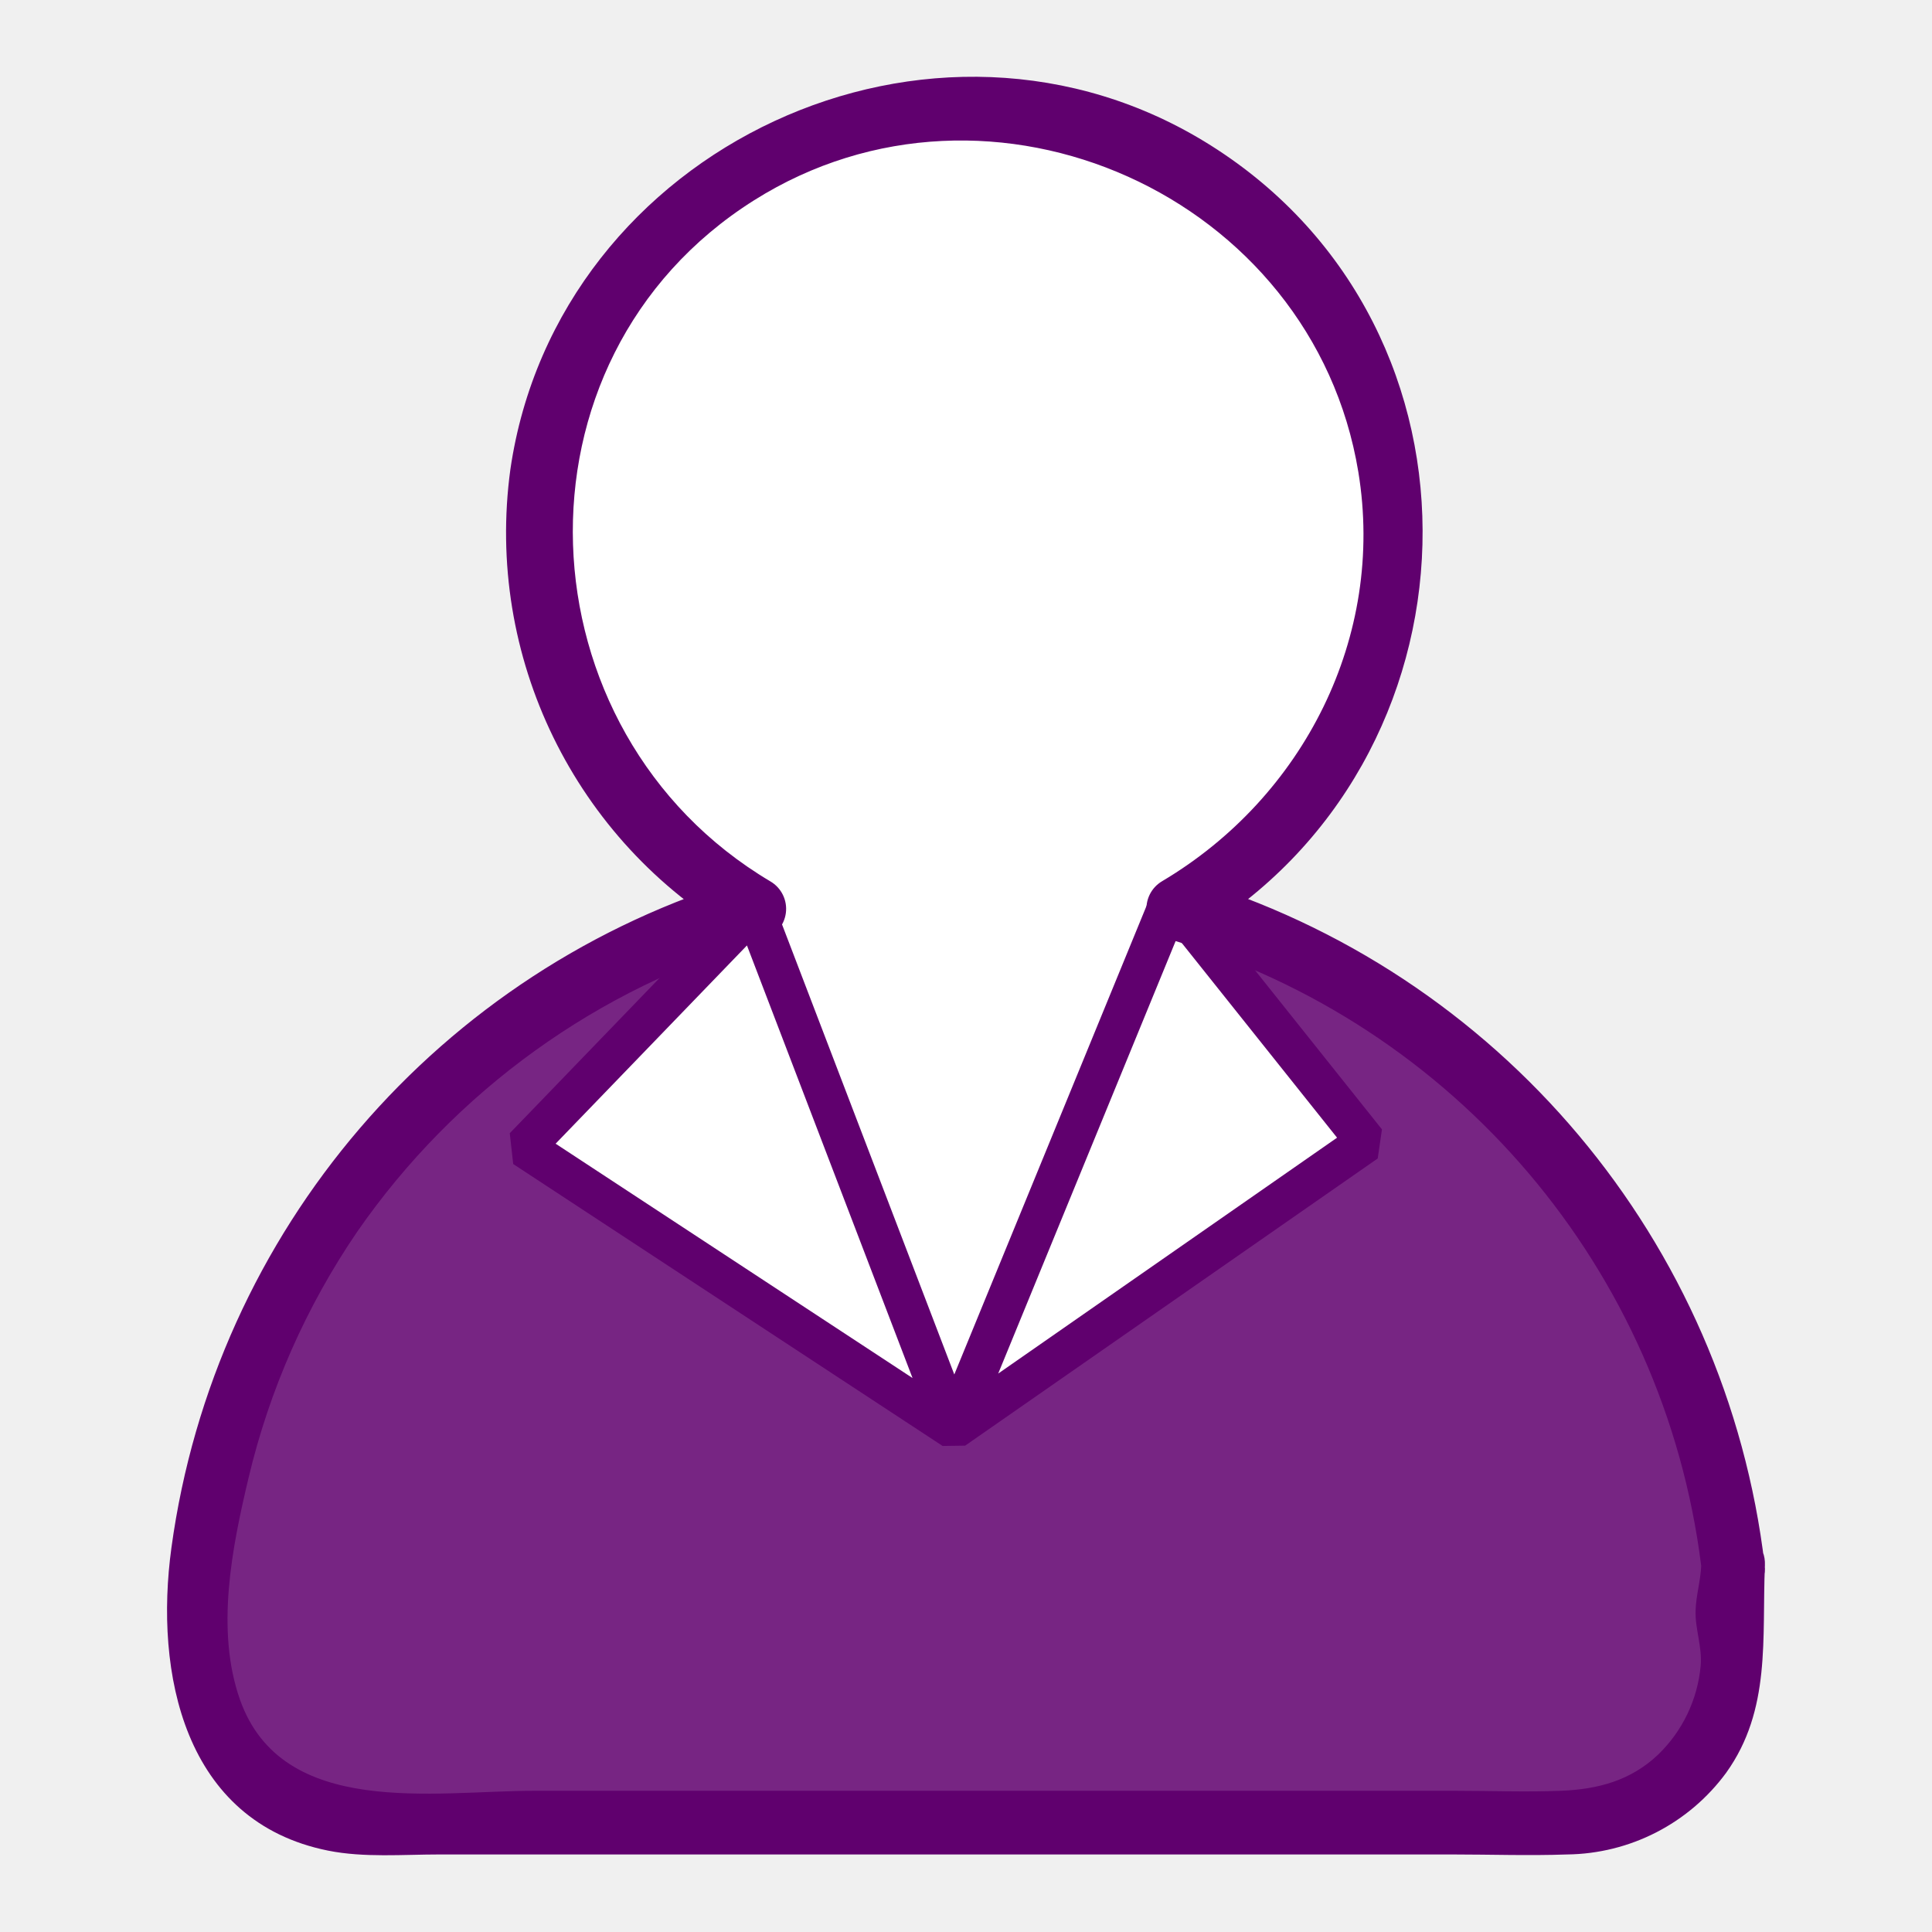
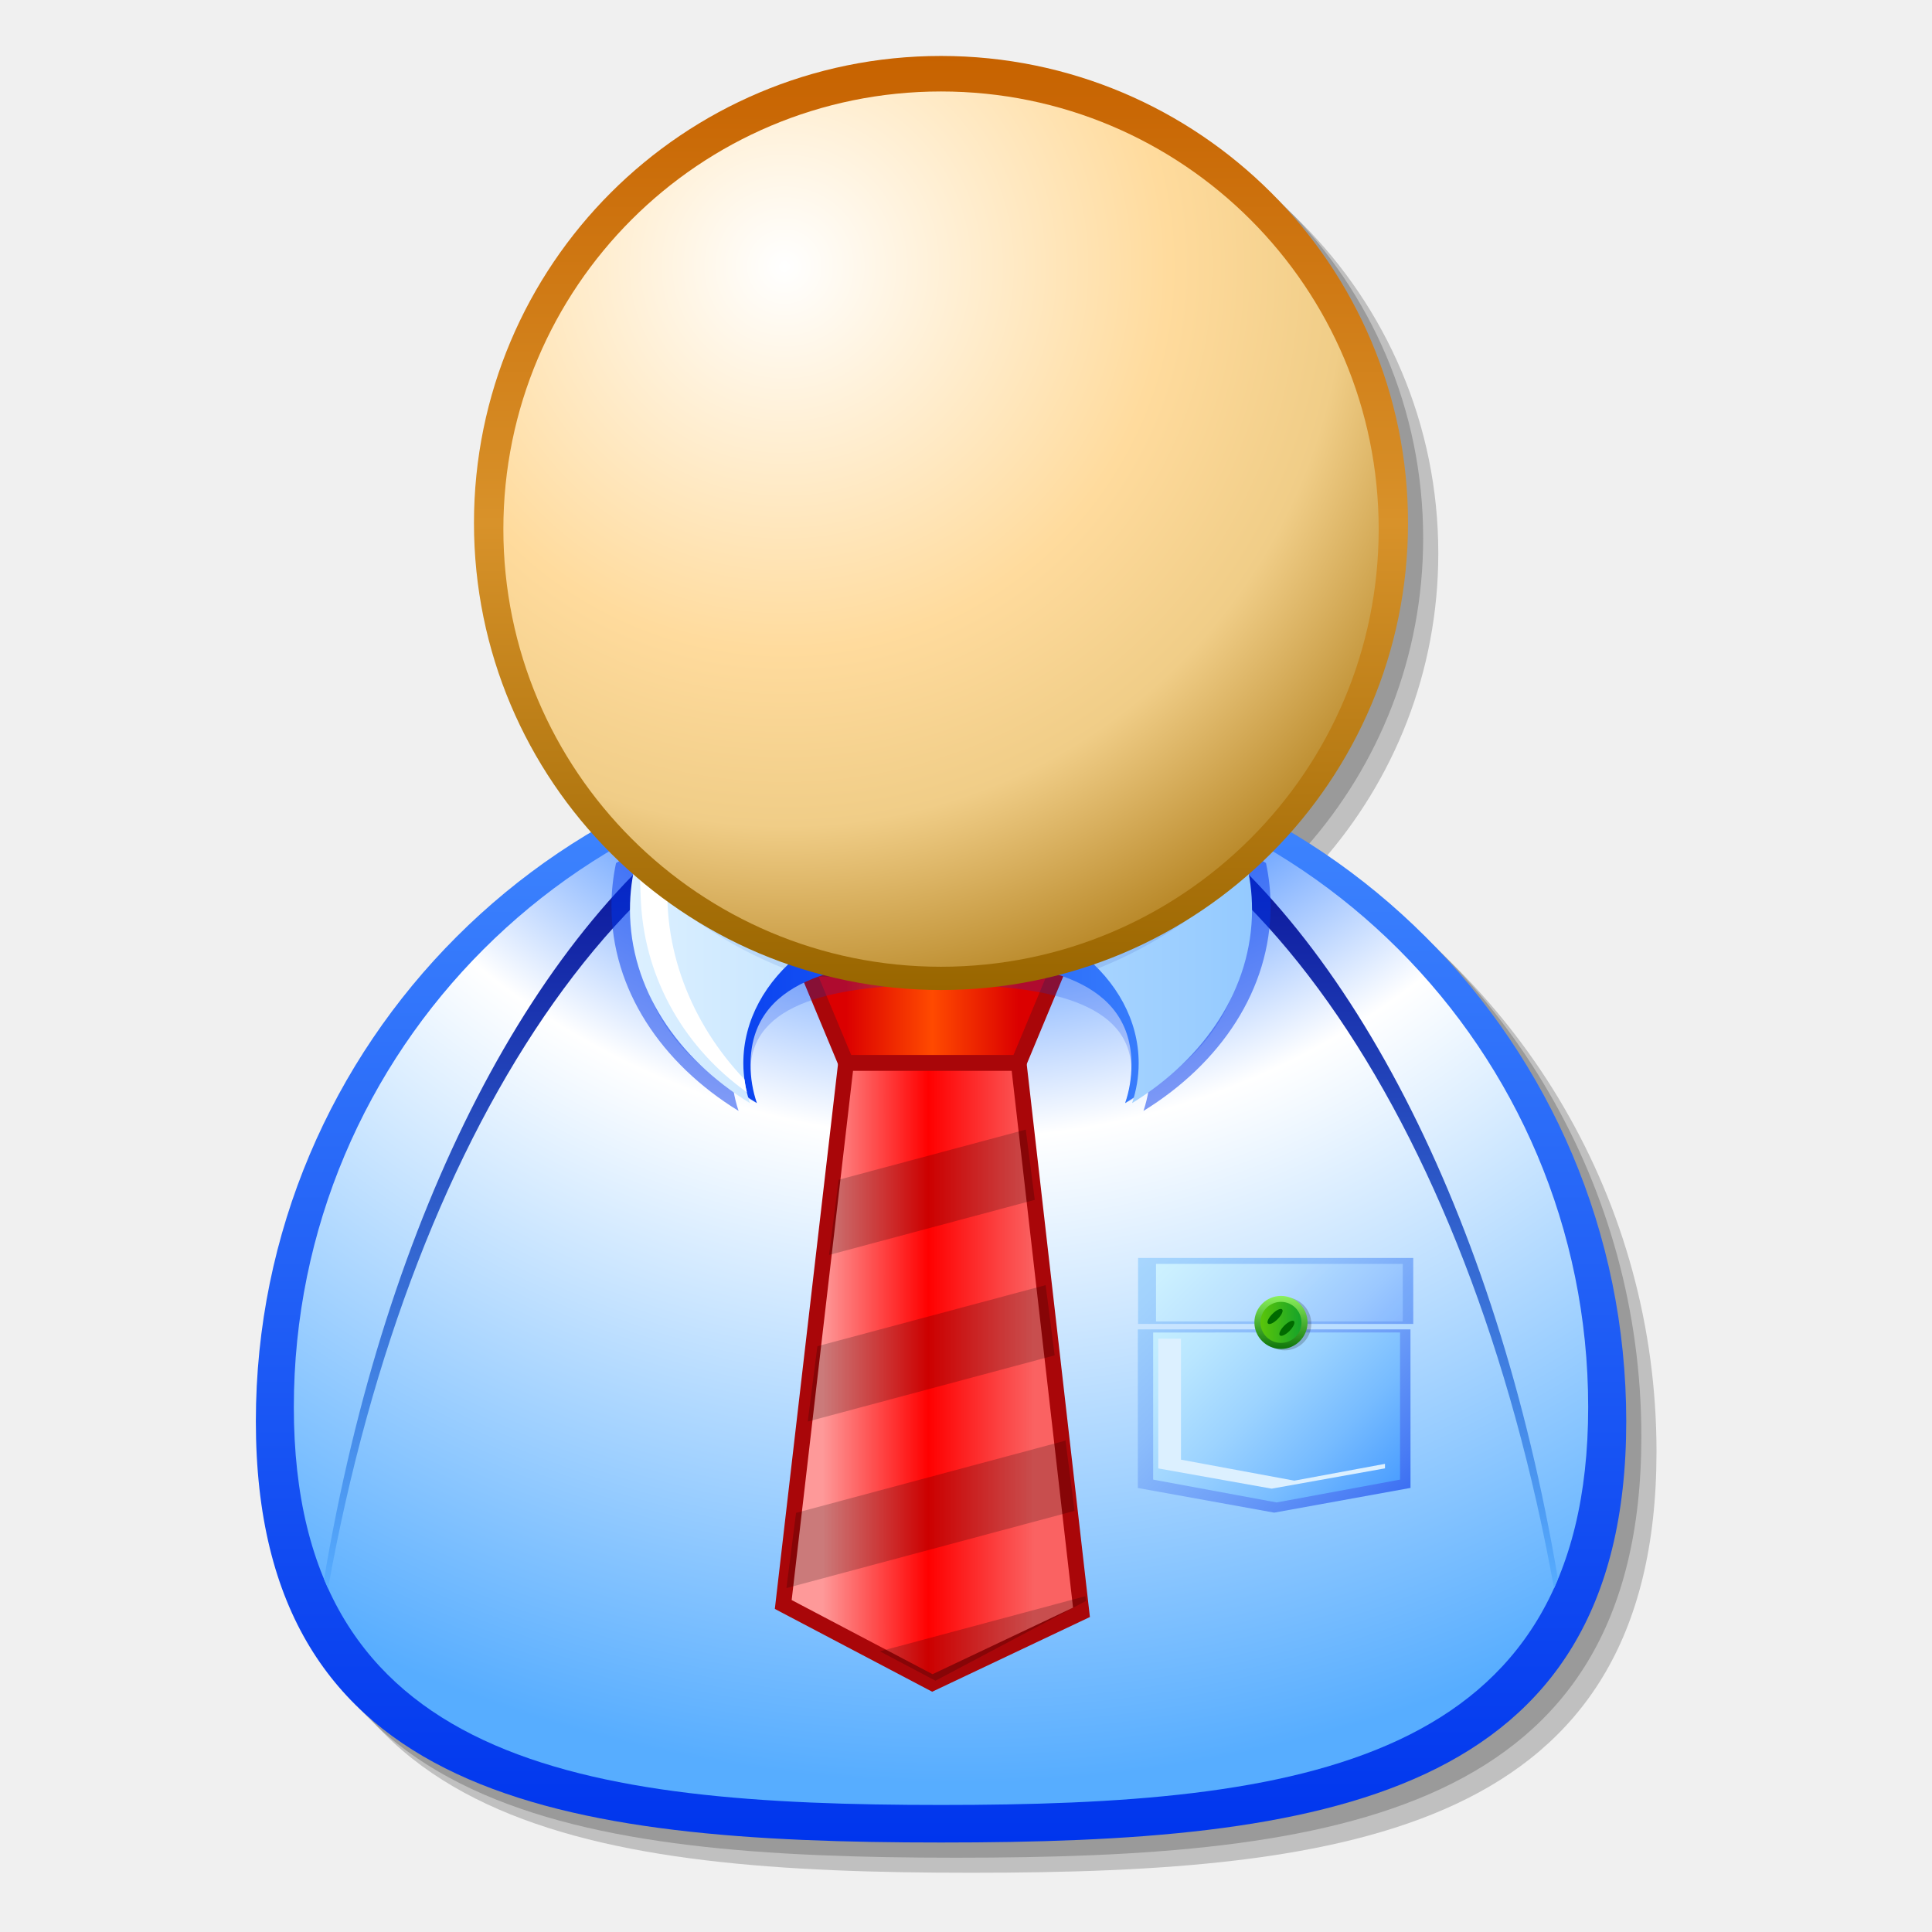
- <svg xmlns="http://www.w3.org/2000/svg" width="128" height="128" viewBox="0 0 33.867 33.867" version="1.1" id="svg1962">
-   <defs id="defs1956" />
+ <svg xmlns="http://www.w3.org/2000/svg" xmlns:xlink="http://www.w3.org/1999/xlink" width="128" height="128" viewBox="0 0 33.867 33.867" version="1.1" id="svg1962">
+   <defs id="defs1956">
+     <linearGradient x1="86.347" y1="112.711" x2="86.347" y2="183.203" id="linearGradient6336" xlink:href="#XMLID_35_" gradientUnits="userSpaceOnUse" gradientTransform="translate(118.8567,-63.72197)" />
+     <linearGradient x1="86.347" y1="112.711" x2="86.347" y2="183.203" id="XMLID_35_" gradientUnits="userSpaceOnUse" gradientTransform="translate(-4.882813e-4,9.765625e-4)">
+       <stop id="stop86" style="stop-color:#428aff;stop-opacity:1" offset="0" />
+       <stop id="stop88" style="stop-color:#0035ed;stop-opacity:1" offset="1" />
+     </linearGradient>
+     <radialGradient cx="87.392" cy="90.319" r="89.119" fx="87.392" fy="90.319" id="radialGradient6338" xlink:href="#XMLID_36_" gradientUnits="userSpaceOnUse" gradientTransform="translate(118.8567,-63.72197)" />
+     <radialGradient cx="87.392" cy="90.319" r="89.119" fx="87.392" fy="90.319" id="XMLID_36_" gradientUnits="userSpaceOnUse" gradientTransform="translate(-4.882813e-4,9.765625e-4)">
+       <stop id="stop93" style="stop-color:#428aff;stop-opacity:1" offset="0.348" />
+       <stop id="stop95" style="stop-color:#ffffff;stop-opacity:1" offset="0.539" />
+       <stop id="stop97" style="stop-color:#57adff;stop-opacity:1" offset="1" />
+     </radialGradient>
+     <linearGradient x1="40.5" y1="63" x2="51.5" y2="63" id="linearGradient6340" xlink:href="#linearGradient3279" gradientUnits="userSpaceOnUse" gradientTransform="translate(158.6499,3.815115)" />
+     <linearGradient id="linearGradient3279">
+       <stop id="stop3281" style="stop-color:#db0000;stop-opacity:1" offset="0" />
+       <stop id="stop3287" style="stop-color:#ff4a00;stop-opacity:1" offset="0.5" />
+       <stop id="stop3283" style="stop-color:#db0000;stop-opacity:1" offset="1" />
+     </linearGradient>
+     <linearGradient x1="86.344" y1="167.014" x2="86.344" y2="114.252" id="linearGradient6342" xlink:href="#XMLID_37_" gradientUnits="userSpaceOnUse" gradientTransform="translate(118.8567,-63.72197)" />
+     <linearGradient x1="86.344" y1="167.014" x2="86.344" y2="114.252" id="XMLID_37_" gradientUnits="userSpaceOnUse" gradientTransform="translate(-4.882813e-4,9.765625e-4)">
+       <stop id="stop102" style="stop-color:#57adff;stop-opacity:1" offset="0" />
+       <stop id="stop104" style="stop-color:#00008d;stop-opacity:1" offset="1" />
+     </linearGradient>
+     <linearGradient x1="39" y1="85" x2="52.5" y2="85" id="linearGradient6344" xlink:href="#linearGradient3313" gradientUnits="userSpaceOnUse" gradientTransform="translate(158.6499,3.815115)" spreadMethod="pad" />
+     <linearGradient id="linearGradient3313">
+       <stop id="stop3315" style="stop-color:#fe9999;stop-opacity:1" offset="0" />
+       <stop id="stop3321" style="stop-color:#ff0000;stop-opacity:1" offset="0.5" />
+       <stop id="stop3317" style="stop-color:#fa6262;stop-opacity:1" offset="1" />
+     </linearGradient>
+     <linearGradient x1="105.445" y1="122.622" x2="67.245" y2="122.622" id="linearGradient6346" xlink:href="#XMLID_38_" gradientUnits="userSpaceOnUse" gradientTransform="translate(118.8567,-63.72197)" />
+     <linearGradient x1="105.445" y1="122.622" x2="67.245" y2="122.622" id="XMLID_38_" gradientUnits="userSpaceOnUse" gradientTransform="translate(-4.882813e-4,9.765625e-4)">
+       <stop id="stop115" style="stop-color:#428aff;stop-opacity:1" offset="0" />
+       <stop id="stop117" style="stop-color:#0035ed;stop-opacity:1" offset="1" />
+     </linearGradient>
+     <linearGradient x1="66.527" y1="122.115" x2="106.162" y2="122.115" id="linearGradient6348" xlink:href="#XMLID_39_" gradientUnits="userSpaceOnUse" gradientTransform="translate(118.8567,-63.72197)" />
+     <linearGradient x1="66.527" y1="122.115" x2="106.162" y2="122.115" id="XMLID_39_" gradientUnits="userSpaceOnUse" gradientTransform="translate(-4.882813e-4,9.765625e-4)">
+       <stop id="stop126" style="stop-color:#dcf0ff;stop-opacity:1" offset="0" />
+       <stop id="stop128" style="stop-color:#94caff;stop-opacity:1" offset="1" />
+     </linearGradient>
+     <linearGradient x1="66.808" y1="117.826" x2="105.88" y2="117.826" id="linearGradient6350" xlink:href="#XMLID_40_" gradientUnits="userSpaceOnUse" gradientTransform="translate(118.8567,-63.72197)" />
+     <linearGradient x1="66.808" y1="117.826" x2="105.88" y2="117.826" id="XMLID_40_" gradientUnits="userSpaceOnUse" gradientTransform="translate(-4.882813e-4,9.765625e-4)">
+       <stop id="stop135" style="stop-color:#0053bd;stop-opacity:1" offset="0" />
+       <stop id="stop137" style="stop-color:#00008d;stop-opacity:1" offset="1" />
+     </linearGradient>
+     <linearGradient x1="86.343" y1="69.373" x2="86.343" y2="128.885" id="linearGradient6352" xlink:href="#XMLID_41_" gradientUnits="userSpaceOnUse" gradientTransform="translate(-4.882813e-4,9.765625e-4)" />
+     <linearGradient x1="86.343" y1="69.373" x2="86.343" y2="128.885" id="XMLID_41_" gradientUnits="userSpaceOnUse" gradientTransform="translate(-4.882813e-4,9.765625e-4)">
+       <stop id="stop142" style="stop-color:#c76200;stop-opacity:1" offset="0" />
+       <stop id="stop144" style="stop-color:#d8922a;stop-opacity:1" offset="0.5" />
+       <stop id="stop146" style="stop-color:#996600;stop-opacity:1" offset="1" />
+     </linearGradient>
+     <radialGradient cx="76.373" cy="82.791" r="47.319" fx="76.373" fy="82.791" id="radialGradient6354" xlink:href="#XMLID_42_" gradientUnits="userSpaceOnUse" gradientTransform="translate(118.8567,-63.72197)" />
+     <radialGradient cx="76.373" cy="82.791" r="47.319" fx="76.373" fy="82.791" id="XMLID_42_" gradientUnits="userSpaceOnUse" gradientTransform="translate(-4.882813e-4,9.765625e-4)">
+       <stop id="stop151" style="stop-color:#ffffff;stop-opacity:1" offset="0" />
+       <stop id="stop153" style="stop-color:#ffdb9d;stop-opacity:1" offset="0.517" />
+       <stop id="stop155" style="stop-color:#f0cd87;stop-opacity:1" offset="0.753" />
+       <stop id="stop157" style="stop-color:#ba8a2b;stop-opacity:1" offset="1" />
+     </radialGradient>
+     <linearGradient x1="117.469" y1="192.094" x2="90.433" y2="165.058" id="linearGradient6356" xlink:href="#XMLID_43_" gradientUnits="userSpaceOnUse" gradientTransform="matrix(1.0703,1e-4,1e-4,1.0985,117.3252,-109.7042)" />
+     <linearGradient x1="117.469" y1="192.094" x2="90.433" y2="165.058" id="XMLID_43_" gradientUnits="userSpaceOnUse" gradientTransform="matrix(1.0703,1e-4,1e-4,1.0985,-1.5319,-45.9813)">
+       <stop id="stop170" style="stop-color:#0035ed;stop-opacity:1" offset="0" />
+       <stop id="stop172" style="stop-color:#1c50f0;stop-opacity:1" offset="0.085" />
+       <stop id="stop174" style="stop-color:#497cf4;stop-opacity:1" offset="0.24" />
+       <stop id="stop176" style="stop-color:#6fa0f8;stop-opacity:1" offset="0.396" />
+       <stop id="stop178" style="stop-color:#8cbdfb;stop-opacity:1" offset="0.551" />
+       <stop id="stop180" style="stop-color:#a0d1fd;stop-opacity:1" offset="0.704" />
+       <stop id="stop182" style="stop-color:#adddff;stop-opacity:1" offset="0.855" />
+       <stop id="stop184" style="stop-color:#b1e1ff;stop-opacity:1" offset="1" />
+     </linearGradient>
+     <linearGradient x1="119.95" y1="167.941" x2="91.555" y2="139.546" id="linearGradient6358" xlink:href="#XMLID_44_" gradientUnits="userSpaceOnUse" gradientTransform="translate(-4.882813e-4,9.765625e-4)" />
+     <linearGradient x1="119.95" y1="167.941" x2="91.555" y2="139.546" id="XMLID_44_" gradientUnits="userSpaceOnUse" gradientTransform="translate(-4.882813e-4,9.765625e-4)">
+       <stop id="stop189" style="stop-color:#0035ed;stop-opacity:1" offset="0" />
+       <stop id="stop191" style="stop-color:#1c50f0;stop-opacity:1" offset="0.085" />
+       <stop id="stop193" style="stop-color:#497cf4;stop-opacity:1" offset="0.24" />
+       <stop id="stop195" style="stop-color:#6fa0f8;stop-opacity:1" offset="0.396" />
+       <stop id="stop197" style="stop-color:#8cbdfb;stop-opacity:1" offset="0.551" />
+       <stop id="stop199" style="stop-color:#a0d1fd;stop-opacity:1" offset="0.704" />
+       <stop id="stop201" style="stop-color:#adddff;stop-opacity:1" offset="0.855" />
+       <stop id="stop203" style="stop-color:#b1e1ff;stop-opacity:1" offset="1" />
+     </linearGradient>
+     <linearGradient x1="122.741" y1="163.006" x2="96.799" y2="137.064" id="linearGradient6360" xlink:href="#XMLID_45_" gradientUnits="userSpaceOnUse" gradientTransform="translate(118.8567,-63.72197)" />
+     <linearGradient x1="122.741" y1="163.006" x2="96.799" y2="137.064" id="XMLID_45_" gradientUnits="userSpaceOnUse" gradientTransform="translate(-4.882813e-4,9.765625e-4)">
+       <stop id="stop208" style="stop-color:#034cfe;stop-opacity:1" offset="0" />
+       <stop id="stop210" style="stop-color:#1359fe;stop-opacity:1" offset="0.038" />
+       <stop id="stop212" style="stop-color:#4885fe;stop-opacity:1" offset="0.177" />
+       <stop id="stop3055" style="stop-color:#76aaff;stop-opacity:1" offset="0.319" />
+       <stop id="stop3057" style="stop-color:#9cc9ff;stop-opacity:1" offset="0.459" />
+       <stop id="stop3059" style="stop-color:#b9e0ff;stop-opacity:1" offset="0.597" />
+       <stop id="stop220" style="stop-color:#cdf1ff;stop-opacity:1" offset="0.735" />
+       <stop id="stop222" style="stop-color:#dafcff;stop-opacity:1" offset="0.87" />
+       <stop id="stop224" style="stop-color:#deffff;stop-opacity:1" offset="1" />
+     </linearGradient>
+     <linearGradient x1="119.037" y1="166.704" x2="93.096" y2="140.763" id="linearGradient6362" xlink:href="#XMLID_46_" gradientUnits="userSpaceOnUse" gradientTransform="translate(-4.882813e-4,9.765625e-4)" />
+     <linearGradient x1="119.037" y1="166.704" x2="93.096" y2="140.763" id="XMLID_46_" gradientUnits="userSpaceOnUse" gradientTransform="translate(-4.882813e-4,9.765625e-4)">
+       <stop id="stop229" style="stop-color:#006dff;stop-opacity:1" offset="0" />
+       <stop id="stop231" style="stop-color:#1379ff;stop-opacity:1" offset="0.045" />
+       <stop id="stop233" style="stop-color:#489cff;stop-opacity:1" offset="0.183" />
+       <stop id="stop235" style="stop-color:#76bbff;stop-opacity:1" offset="0.323" />
+       <stop id="stop237" style="stop-color:#9cd3ff;stop-opacity:1" offset="0.462" />
+       <stop id="stop239" style="stop-color:#b9e6ff;stop-opacity:1" offset="0.6" />
+       <stop id="stop241" style="stop-color:#cdf4ff;stop-opacity:1" offset="0.737" />
+       <stop id="stop3073" style="stop-color:#dafcff;stop-opacity:1" offset="0.871" />
+       <stop id="stop3075" style="stop-color:#deffff;stop-opacity:1" offset="1" />
+     </linearGradient>
+     <linearGradient x1="108.004" y1="152.141" x2="108.004" y2="147.994" id="linearGradient6364" xlink:href="#XMLID_47_" gradientUnits="userSpaceOnUse" gradientTransform="translate(118.8567,-63.72197)" />
+     <linearGradient x1="108.004" y1="152.141" x2="108.004" y2="147.994" id="XMLID_47_" gradientUnits="userSpaceOnUse" gradientTransform="translate(-4.882813e-4,9.765625e-4)">
+       <stop id="stop254" style="stop-color:#006600;stop-opacity:1" offset="0" />
+       <stop id="stop256" style="stop-color:#99ff66;stop-opacity:1" offset="1" />
+     </linearGradient>
+     <linearGradient x1="110.075" y1="150.064" x2="105.934" y2="150.064" id="linearGradient6366" xlink:href="#XMLID_48_" gradientUnits="userSpaceOnUse" gradientTransform="translate(118.8567,-63.72197)" />
+     <linearGradient x1="110.075" y1="150.064" x2="105.934" y2="150.064" id="XMLID_48_" gradientUnits="userSpaceOnUse" gradientTransform="translate(-4.882813e-4,9.765625e-4)">
+       <stop id="stop261" style="stop-color:#009933;stop-opacity:1" offset="0" />
+       <stop id="stop263" style="stop-color:#6fcf00;stop-opacity:1" offset="1" />
+     </linearGradient>
+   </defs>
  <g id="layer1" transform="translate(0,-263.1333)">
-     <g id="g949">
-       <rect y="263.133" x="2.8710938e-06" height="33.867" width="33.867" id="rect1845" style="opacity:0;fill:#4fa6c2;fill-opacity:1;stroke:none;stroke-width:0.562;stroke-linecap:round;stroke-linejoin:bevel;stroke-miterlimit:4;stroke-dasharray:none;stroke-dashoffset:0;stroke-opacity:1" />
-       <path style="fill:#ffffff;stroke-width:0.186" class="cls-5" d="m 30.376,290.569 a 13.526,13.526 0 0 0 -9.723,-11.507 7.517,7.517 0 1 0 -7.428,0 13.445,13.445 0 0 0 -1.689,0.606 13.619,13.619 0 0 0 -5.568,4.504 13.303,13.303 0 0 0 -2.148,4.715 c -0.355,1.531 -0.729,3.738 0.324,5.087 a 2.885,2.885 0 0 0 2.271,1.105 h 21.047 c 1.661,0 2.914,-1.354 2.914,-3.007 -0.026,-0.24 -0.061,-0.476 -0.099,-0.71 a 3.197,3.197 0 0 0 0.099,-0.792 z" id="path1190" />
-       <path id="path1364" d="M 5.763,294.851 H 27.416 c 1.928,-0.016 2.993,-1.325 2.96,-4.283 -1.803,-7.991 -5.767,-9.736 -9.723,-11.507 l -3.936,9.123 -3.492,-9.123 c -6.307,2.321 -8.722,6.498 -9.413,11.498 -0.21,2.139 0.089,3.859 1.951,4.292 z" style="fill:#772583;stroke:none;stroke-width:0.186px;stroke-linecap:butt;stroke-linejoin:miter;stroke-opacity:1;fill-opacity:1" />
-       <path id="path1366" d="m 13.225,279.062 -4.035,4.181 7.527,4.942 7.232,-5.034 -3.412,-4.278 -3.82,9.312 z" style="fill:#ffffff;fill-opacity:1;stroke:#60006e;stroke-width:0.706;stroke-linecap:round;stroke-linejoin:bevel;stroke-miterlimit:4;stroke-dasharray:none;stroke-opacity:1" />
-       <path style="fill:#60006e;stroke-width:0.186;fill-opacity:1" class="cls-6" d="M 30.934,290.569 A 14.321,14.321 0 0 0 20.802,278.525 l 0.134,1.019 c 5.15,-3.054 5.418,-10.631 0.286,-13.863 -4.849,-3.054 -11.451,0.028 -12.275,5.678 a 8.183,8.183 0 0 0 3.991,8.183 l 0.134,-1.019 A 14.263,14.263 0 0 0 3.005,290.264 c -0.301,2.195 0.216,4.802 2.747,5.31 0.629,0.126 1.315,0.067 1.951,0.067 h 17.754 c 0.67,0 1.343,0.024 2.012,0 a 3.509,3.509 0 0 0 2.79,-1.432 c 0.792,-1.105 0.625,-2.358 0.679,-3.636 0.03,-0.718 -1.086,-0.716 -1.116,0 -0.011,0.268 -0.091,0.526 -0.099,0.792 -0.011,0.324 0.119,0.638 0.089,0.969 a 2.477,2.477 0 0 1 -0.744,1.555 c -0.482,0.459 -1.06,0.61 -1.705,0.636 -0.616,0.024 -1.237,0 -1.86,0 H 9.36 c -1.741,0 -4.411,0.491 -5.152,-1.594 -0.433,-1.222 -0.141,-2.671 0.149,-3.891 a 12.95,12.95 0 0 1 1.906,-4.317 13.125,13.125 0 0 1 7.108,-5.12 0.558,0.558 0 0 0 0.134,-1.019 c -4.417,-2.62 -4.715,-9.15 -0.286,-11.94 4.151,-2.615 9.794,-0.078 10.592,4.763 0.474,2.885 -0.958,5.7 -3.439,7.173 a 0.558,0.558 0 0 0 0.134,1.019 13.16,13.16 0 0 1 9.314,10.973 c 0.084,0.701 1.201,0.709 1.114,-0.004 z" id="path1202" />
+     <g transform="matrix(0.2645833,0,0,0.2645833,0,263.1333)" id="g1387">
+       <g transform="matrix(1.039856,0,0,1.039856,-151.0347,-2.170345)" id="g5589">
+         <path d="m 229.427,57.031 c 4.64,-5.249 7.458,-12.139 7.458,-19.694 0,-16.434 -13.318,-29.758 -29.753,-29.757 -16.433,0 -29.755,13.324 -29.754,29.757 0,7.555 2.822,14.446 7.459,19.696 -12.791,7.61 -21.363,21.572 -21.363,37.539 0,24.109 19.547,26.838 43.657,26.836 24.111,0.002 43.658,-2.727 43.657,-26.836 0,-15.965 -8.57,-29.928 -21.361,-37.541 z" id="path81" style="opacity:0.2" />
+         <path d="m 228.462,56.07 c 4.64,-5.251 7.46,-12.142 7.459,-19.698 0,-16.435 -13.323,-29.756 -29.755,-29.755 -16.434,0 -29.757,13.32 -29.757,29.755 0,7.555 2.82,14.447 7.459,19.698 -12.789,7.611 -21.358,21.574 -21.358,37.539 0,24.111 19.543,26.838 43.655,26.84 24.111,-0.002 43.658,-2.729 43.658,-26.84 0,-15.967 -8.572,-29.927 -21.361,-37.539 z" id="path83" style="opacity:0.2" />
+         <path d="m 161.547,92.644 c 0,24.104 19.545,26.836 43.654,26.836 24.109,0 43.66,-2.732 43.659,-26.836 0,-24.113 -19.549,-43.655 -43.659,-43.656 -24.109,0.002 -43.654,19.541 -43.654,43.656 z" id="path90" style="fill:url(#linearGradient6336)" />
+         <path d="m 163.967,91.736 c 0,22.771 18.463,25.352 41.234,25.352 22.771,0 41.234,-2.582 41.234,-25.352 0,-22.773 -18.463,-41.235 -41.234,-41.235 -22.771,-0.001 -41.234,18.462 -41.234,41.235 z" id="path99" style="fill:url(#radialGradient6338)" />
+         <path d="m 196.65,63.815 c 0,0 2.5,6 2.5,6 0,0 11,0 11,0 0,0 2.5,-6 2.5,-6 0,0 -16,0 -16,0 z" id="path3239" style="fill:url(#linearGradient6340);fill-opacity:1;fill-rule:evenodd;stroke:#a90609;stroke-width:1px;stroke-linecap:butt;stroke-linejoin:miter;stroke-opacity:1" />
+         <path d="m 166.147,103.291 c 5.405,-30.08 20.301,-51.896 37.964,-52.761 -4.373,0.114 -8.576,0.908 -12.509,2.275 -12.203,8.041 -21.789,26.586 -25.709,49.893 0.084,0.194 0.166,0.393 0.254,0.593 m 78.361,-0.594 c -3.918,-23.305 -13.505,-41.852 -25.708,-49.893 -3.933,-1.369 -8.137,-2.161 -12.506,-2.274 17.662,0.865 32.556,22.683 37.965,52.759 0.083,-0.199 0.168,-0.397 0.249,-0.592 z" id="path106" style="fill:url(#linearGradient6342)" />
+         <path d="m 199.15,69.815 c 0,0 -4,34.5 -4,34.5 0,0 9.5,5 9.5,5 0,0 9.5,-4.5 9.5,-4.5 0,0 -4,-35 -4,-35 0,0 -11,0 -11,0 z" id="path3241" style="fill:url(#linearGradient6344);fill-opacity:1;fill-rule:evenodd;stroke:#a90609;stroke-width:1px;stroke-linecap:butt;stroke-linejoin:miter;stroke-opacity:1" />
+         <path d="m 204.848,109.172 c 1.419,-0.75 7.787,-4.125 9.593,-5.084 -0.008,-0.074 -0.021,-0.184 -0.041,-0.301 l -13.095,3.512 c 1.57,0.832 2.963,1.568 3.543,1.873 m -8.883,-10.693 c -0.268,2.105 -0.486,3.799 -0.613,4.791 l 18.358,-4.92 c -0.177,-1.35 -0.371,-2.861 -0.575,-4.477 l -17.17,4.606 m 2.714,-21.225 c -0.187,1.475 -0.396,3.096 -0.61,4.791 l 13.106,-3.51 c -0.214,-1.676 -0.412,-3.199 -0.574,-4.477 l -11.922,3.196 m -1.355,10.607 c -0.208,1.629 -0.418,3.25 -0.614,4.799 l 15.732,-4.217 c -0.19,-1.492 -0.385,-3.004 -0.574,-4.477 z" id="path167" style="opacity:0.2" />
+         <path d="m 205.201,49.993 c -10.547,0 -19.1,5.603 -19.1,12.508 0,4.01 2.887,7.573 7.367,9.868 -0.264,-0.65 -0.404,-1.33 -0.403,-2.033 -0.001,-4.391 5.435,-5.513 12.135,-5.513 6.701,10e-4 12.136,1.123 12.135,5.513 0.001,0.703 -0.137,1.383 -0.402,2.033 4.482,-2.295 7.369,-5.857 7.368,-9.866 0,-6.909 -8.554,-12.511 -19.1,-12.51 z" id="path112" style="opacity:0.2;fill:#0035ed" />
+         <path d="m 205.201,45.43 c -10.546,0 -19.1,6.744 -19.1,15.057 0,4.829 2.887,9.126 7.367,11.882 -0.264,-0.783 -0.404,-1.6 -0.403,-2.447 0,-5.286 5.434,-6.64 12.136,-6.64 6.701,-0.001 12.135,1.354 12.135,6.642 0,0.846 -0.138,1.664 -0.403,2.445 4.483,-2.758 7.368,-7.053 7.369,-11.88 0,-8.315 -8.555,-15.059 -19.101,-15.059 z" id="path119" style="fill:url(#linearGradient6346)" />
+         <path d="m 218.54,70.179 c 0,0.928 -0.153,1.83 -0.44,2.689 4.924,-3.033 8.099,-7.749 8.099,-13.057 0,-0.933 -0.102,-1.847 -0.293,-2.737 -6.052,-3.635 -13.133,-5.73 -20.705,-5.73 -7.57,0 -14.653,2.095 -20.704,5.729 -0.19,0.892 -0.293,1.807 -0.292,2.739 0,5.308 3.173,10.025 8.099,13.056 -0.289,-0.857 -0.44,-1.762 -0.44,-2.689 0.001,-5.812 5.971,-10.519 13.337,-10.519 7.368,10e-4 13.338,4.708 13.339,10.519 z" id="path123" style="opacity:0.5;fill:#0035ed" />
+         <path d="m 205.201,44.417 c -10.944,0 -19.818,6.998 -19.818,15.626 0,5.011 2.994,9.465 7.641,12.326 -0.267,-0.814 -0.418,-1.662 -0.418,-2.541 -0.001,-5.482 5.64,-9.933 12.595,-9.932 6.957,0 12.594,4.45 12.594,9.932 0,0.879 -0.147,1.727 -0.418,2.541 4.648,-2.861 7.641,-7.314 7.641,-12.326 0,-8.629 -8.872,-15.626 -19.817,-15.626 z" id="path130" style="fill:url(#linearGradient6348)" />
+         <path d="m 192.831,71.677 c -0.069,-0.266 -0.113,-0.543 -0.15,-0.816 -3.4,-3.566 -5.328,-8.404 -4.843,-13.358 0.242,-2.464 0.17,-4.076 -0.042,-4.933 -0.725,1.042 -1.298,2.165 -1.706,3.335 -0.072,1.059 -0.085,2.31 -0.004,3.73 0.283,4.984 2.894,9.3 6.745,12.042 z" id="path132" style="fill:#ffffff" />
+         <path d="m 205.201,44.417 c -9.813,0 -17.956,5.628 -19.537,13.009 2.706,2.75 5.942,4.93 9.544,6.366 2.299,-2.37 5.92,-3.896 9.993,-3.896 4.074,10e-4 7.695,1.527 9.996,3.896 3.599,-1.436 6.834,-3.617 9.54,-6.367 -1.579,-7.38 -9.72,-13.008 -19.536,-13.008 z" id="path139" style="opacity:0.1;fill:url(#linearGradient6350)" />
+         <circle cx="86.343" cy="99.131" r="29.756" transform="translate(118.8571,-63.72294)" id="circle148" style="fill:url(#linearGradient6352)" />
+         <path d="m 177.317,35.797 c 0,15.403 12.485,27.885 27.884,27.886 15.401,-10e-4 27.886,-12.483 27.886,-27.886 0,-15.395 -12.485,-27.882 -27.885,-27.882 -15.4,0 -27.885,12.487 -27.885,27.882 z" id="path159" style="fill:url(#radialGradient6354)" />
+         <rect width="17.532" height="4.203" x="217.757" y="82.237" id="rect186" style="opacity:0.96;fill:url(#linearGradient6356)" />
+         <polygon points="116.255,150.508 98.884,150.51 98.884,160.615 107.572,162.186 116.258,160.611 " transform="translate(118.8571,-63.72294)" id="polygon205" style="fill:url(#linearGradient6358)" />
+         <rect width="15.721" height="3.666" x="218.9" y="82.615" id="rect226" style="opacity:0.96;fill:url(#linearGradient6360)" />
+         <polygon points="115.591,150.705 99.861,150.709 99.861,160.082 107.729,161.537 115.591,160.082 " transform="translate(118.8571,-63.72294)" id="polygon247" style="fill:url(#linearGradient6362)" />
+         <polygon points="100.184,151.105 100.187,159.369 107.41,160.658 114.631,159.365 114.631,159.078 108.854,160.148 101.633,158.811 101.633,151.105 " transform="translate(118.8571,-63.72294)" id="polygon249" style="fill:#dcf0ff" />
+         <path d="m 225.412,86.431 c 0,0.932 0.76,1.691 1.692,1.691 0.93,0 1.692,-0.762 1.691,-1.691 0,-0.932 -0.762,-1.693 -1.691,-1.693 -0.933,0 -1.692,0.76 -1.692,1.693 z" id="path251" style="opacity:0.2" />
+         <path d="m 225.168,86.345 c 0,0.93 0.766,1.689 1.694,1.689 0.93,0.002 1.692,-0.76 1.693,-1.689 -0.001,-0.932 -0.762,-1.691 -1.692,-1.691 -0.93,0.002 -1.695,0.76 -1.695,1.691 z" id="path258" style="fill:url(#linearGradient6364)" />
+         <path d="m 225.555,86.345 c 0,0.719 0.584,1.305 1.307,1.303 0.723,0 1.305,-0.584 1.306,-1.303 0,-0.723 -0.583,-1.311 -1.306,-1.311 -0.722,-0.001 -1.307,0.589 -1.307,1.311 z" id="path265" style="fill:url(#linearGradient6366)" />
+         <path d="m 226.321,85.798 c -0.252,0.248 -0.381,0.523 -0.287,0.617 0.093,0.094 0.368,-0.031 0.618,-0.285 0.25,-0.248 0.375,-0.523 0.285,-0.615 -0.095,-0.092 -0.37,0.032 -0.616,0.283 z" id="path267" style="fill:#006a00" />
+         <path d="m 227.069,86.554 c -0.244,0.246 -0.374,0.523 -0.281,0.613 0.093,0.096 0.368,-0.031 0.618,-0.279 0.25,-0.25 0.375,-0.529 0.285,-0.621 -0.093,-0.094 -0.37,0.035 -0.622,0.287 z" id="path269" style="fill:#006a00" />
+       </g>
+       <rect style="opacity:1;fill:#1a1a1a;fill-opacity:0;stroke:none;stroke-width:1.5;stroke-linecap:round;stroke-linejoin:round;stroke-miterlimit:4;stroke-dasharray:none;stroke-dashoffset:0;stroke-opacity:1" id="rect6075" width="128" height="128" x="0" y="-1.8164062e-06" />
    </g>
  </g>
</svg>
